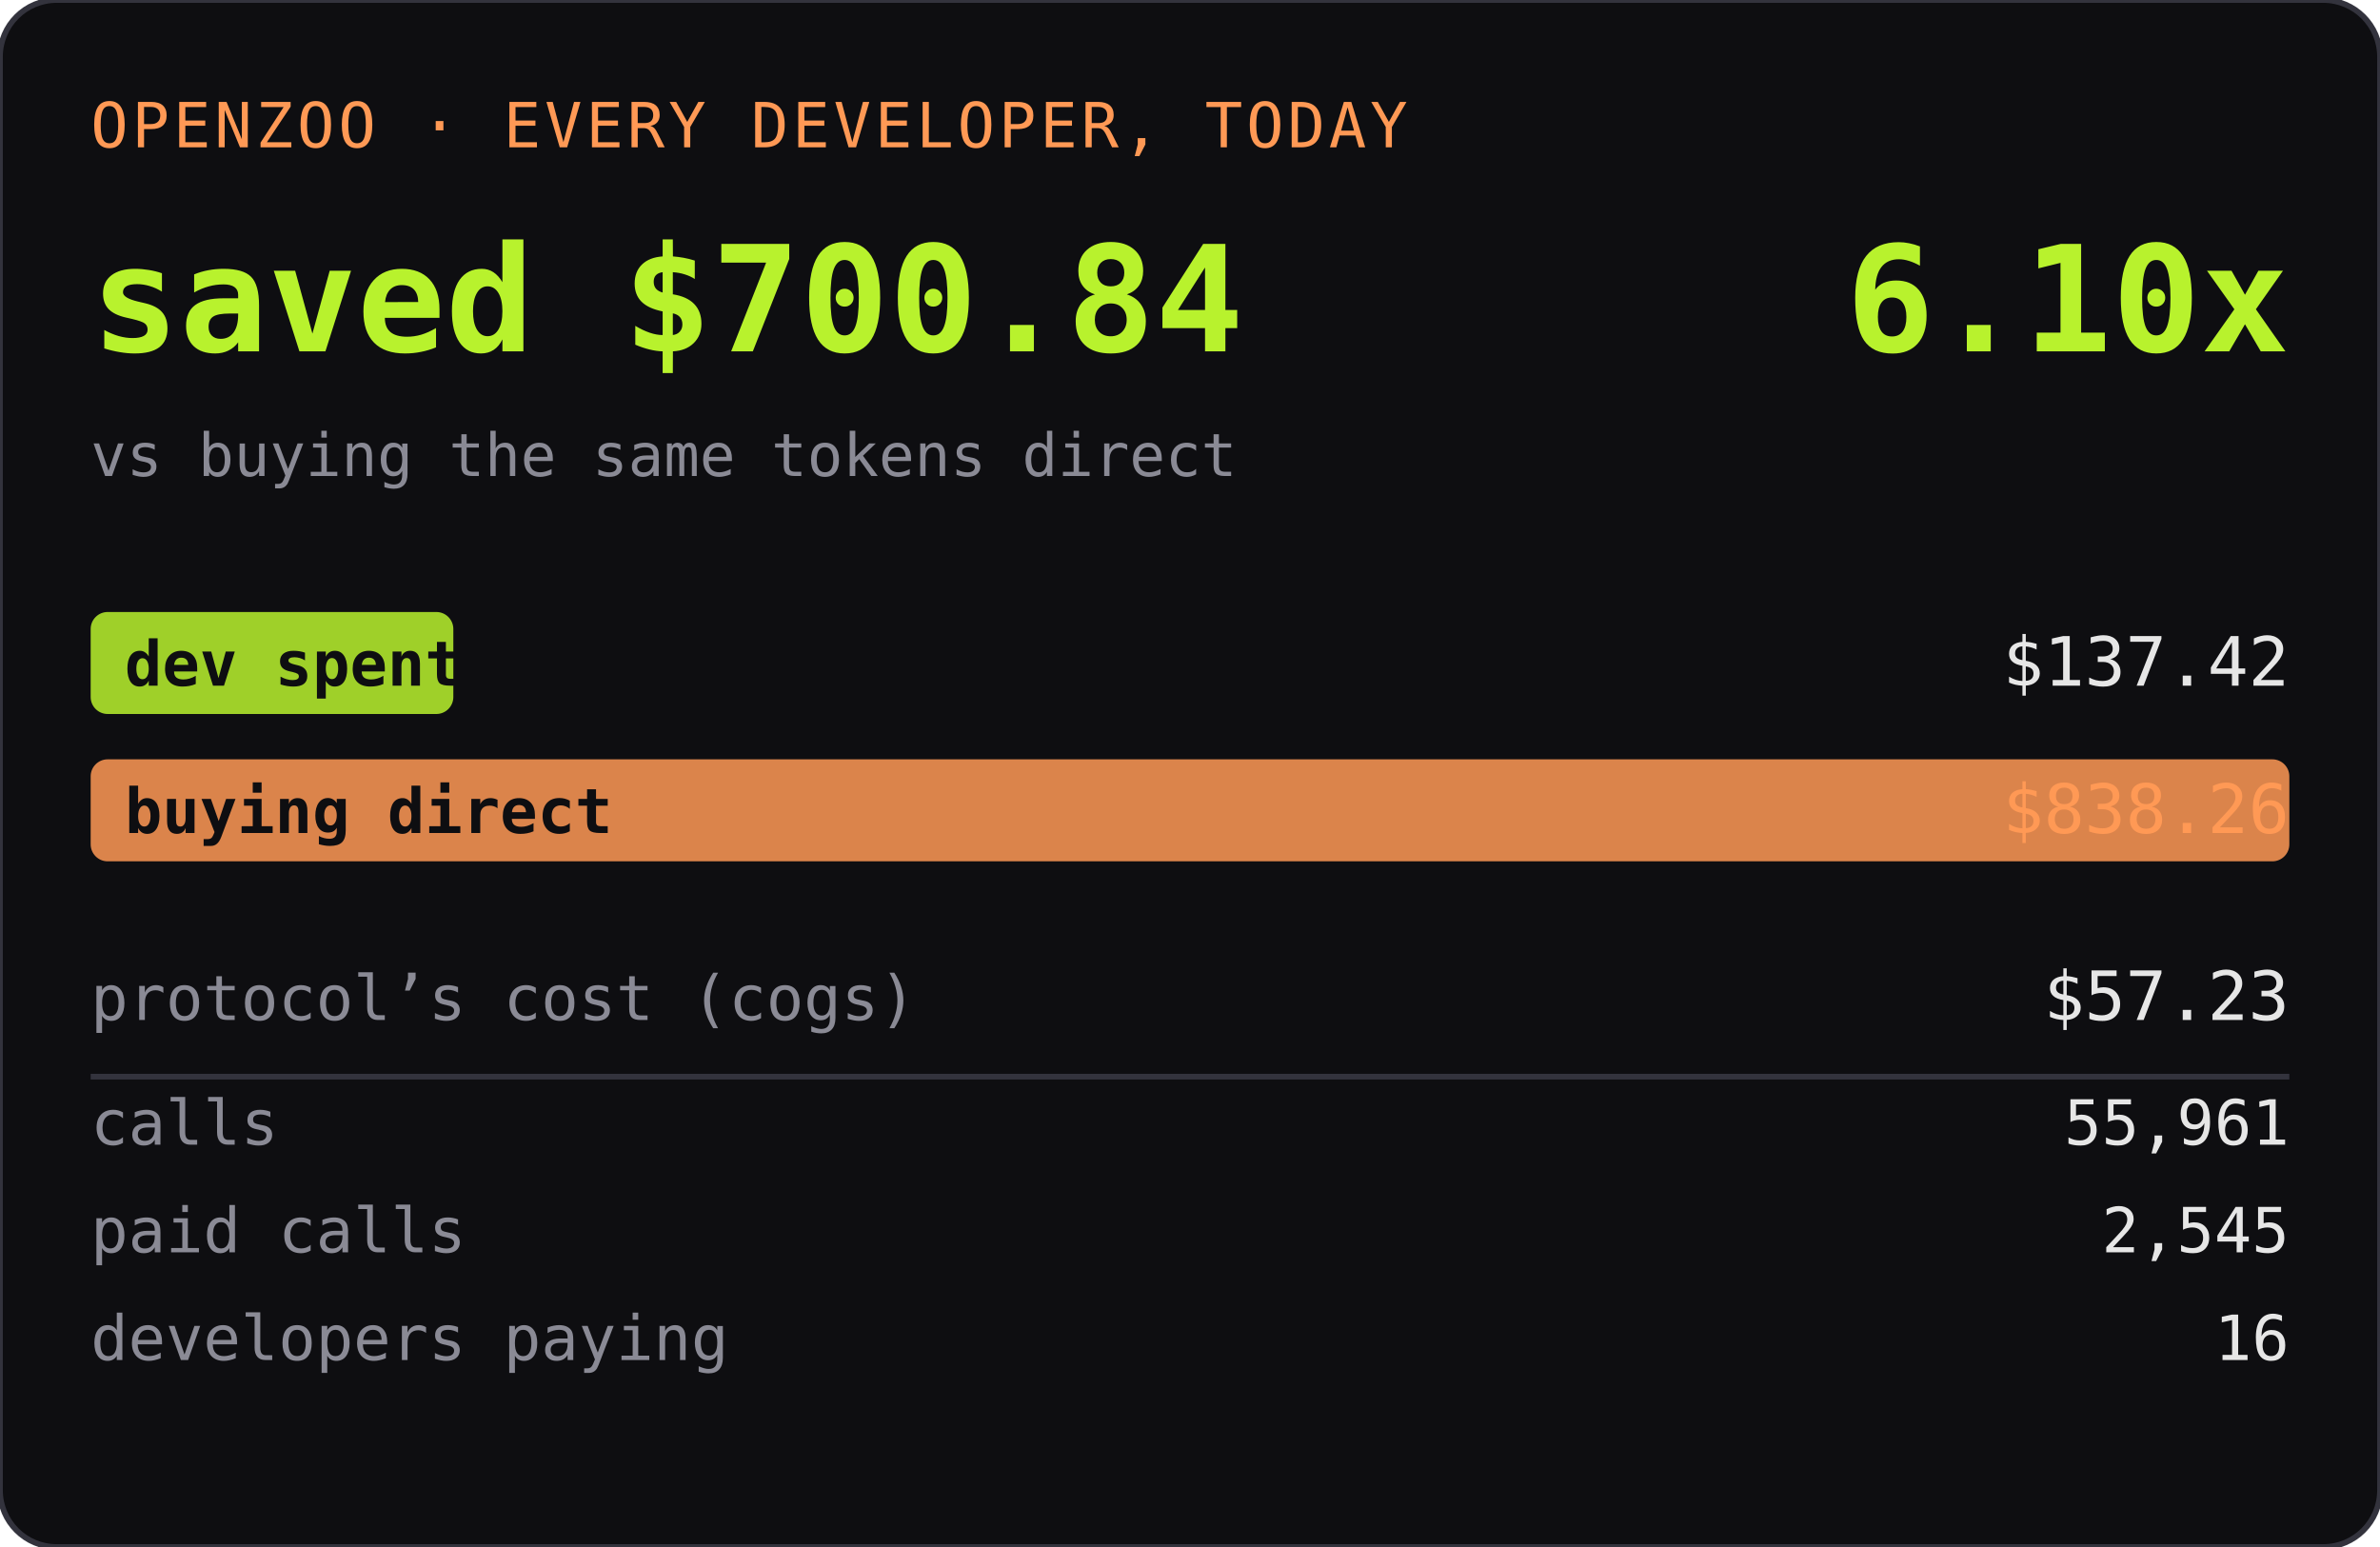
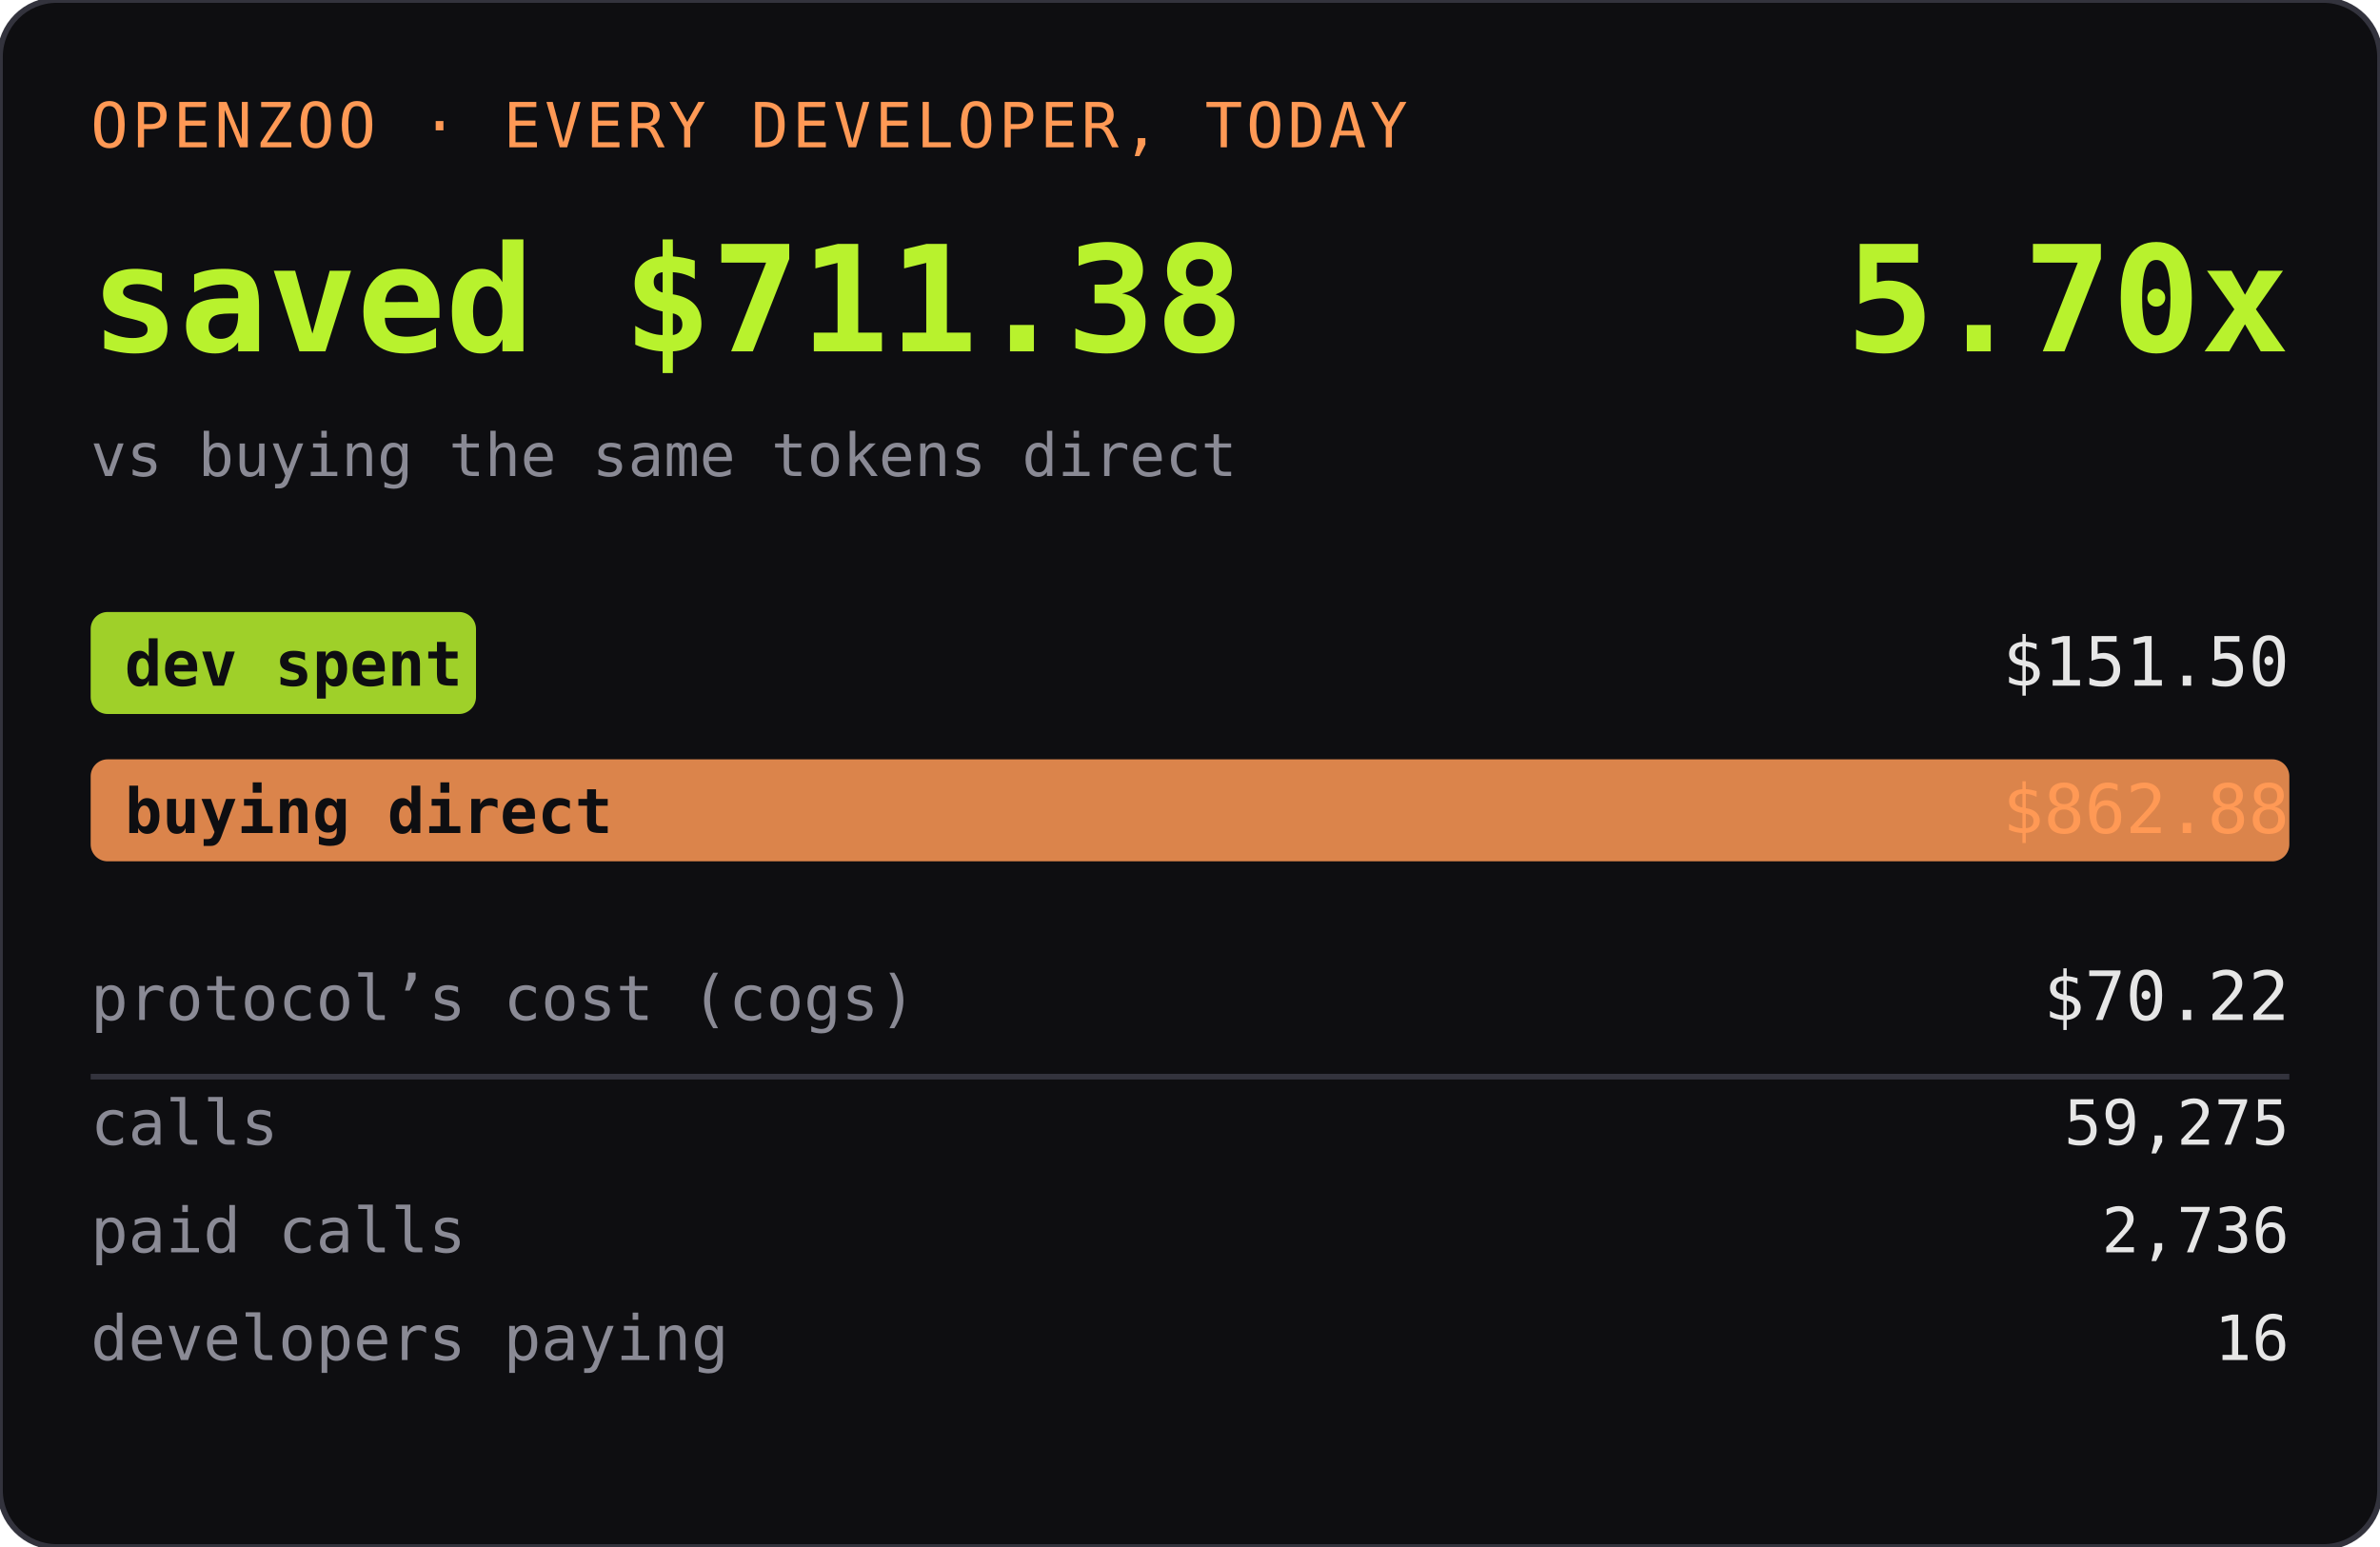
<svg xmlns="http://www.w3.org/2000/svg" width="420" height="273" role="img" aria-label="OPENZOO · EVERY DEVELOPER, TODAY">
  <rect width="420" height="273" rx="10" fill="#0e0e11" />
  <rect width="420" height="273" rx="10" fill="none" stroke="#33333d" />
  <text x="16" y="26" font-family="ui-monospace,SFMono-Regular,Menlo,monospace" font-size="11" fill="#ff9955" letter-spacing="0.06em">OPENZOO · EVERY DEVELOPER, TODAY</text>
-   <text x="16" y="62" font-family="ui-monospace,SFMono-Regular,Menlo,monospace" font-size="26" font-weight="600" fill="#b8f22d">saved $700.84</text>
-   <text x="404" y="62" text-anchor="end" font-family="ui-monospace,SFMono-Regular,Menlo,monospace" font-size="26" font-weight="600" fill="#b8f22d">6.10x</text>
+   <text x="16" y="62" font-family="ui-monospace,SFMono-Regular,Menlo,monospace" font-size="26" font-weight="600" fill="#b8f22d">saved $711.38</text>
+   <text x="404" y="62" text-anchor="end" font-family="ui-monospace,SFMono-Regular,Menlo,monospace" font-size="26" font-weight="600" fill="#b8f22d">5.70x</text>
  <text x="16" y="84" font-family="ui-monospace,SFMono-Regular,Menlo,monospace" font-size="10.5" fill="#8a8a95">vs buying the same tokens direct</text>
-   <rect x="16" y="108" width="64" height="18" rx="3" fill="#b8f22d" opacity="0.85" />
+   <rect x="16" y="108" width="68" height="18" rx="3" fill="#b8f22d" opacity="0.85" />
  <text x="22" y="121" font-family="ui-monospace,SFMono-Regular,Menlo,monospace" font-size="11" fill="#0e0e11" font-weight="600">dev spent</text>
-   <text x="404" y="121" text-anchor="end" font-family="ui-monospace,SFMono-Regular,Menlo,monospace" font-size="12" fill="#e6e6e6">$137.42</text>
+   <text x="404" y="121" text-anchor="end" font-family="ui-monospace,SFMono-Regular,Menlo,monospace" font-size="12" fill="#e6e6e6">$151.50</text>
  <rect x="16" y="134" width="388" height="18" rx="3" fill="#ff9955" opacity="0.85" />
  <text x="22" y="147" font-family="ui-monospace,SFMono-Regular,Menlo,monospace" font-size="11" fill="#0e0e11" font-weight="600">buying direct</text>
-   <text x="404" y="147" text-anchor="end" font-family="ui-monospace,SFMono-Regular,Menlo,monospace" font-size="12" fill="#ff9955">$838.26</text>
+   <text x="404" y="147" text-anchor="end" font-family="ui-monospace,SFMono-Regular,Menlo,monospace" font-size="12" fill="#ff9955">$862.88</text>
  <text x="16" y="180" font-family="ui-monospace,SFMono-Regular,Menlo,monospace" font-size="11" fill="#8a8a95">protocol’s cost (cogs)</text>
-   <text x="404" y="180" text-anchor="end" font-family="ui-monospace,SFMono-Regular,Menlo,monospace" font-size="12" fill="#e6e6e6">$57.23</text>
+   <text x="404" y="180" text-anchor="end" font-family="ui-monospace,SFMono-Regular,Menlo,monospace" font-size="12" fill="#e6e6e6">$70.22</text>
  <line x1="16" y1="190" x2="404" y2="190" stroke="#33333d" />
  <text x="16" y="202" font-family="ui-monospace,SFMono-Regular,Menlo,monospace" font-size="11" fill="#8a8a95">calls</text>
-   <text x="404" y="202" text-anchor="end" font-family="ui-monospace,SFMono-Regular,Menlo,monospace" font-size="11" fill="#e6e6e6">55,961</text>
+   <text x="404" y="202" text-anchor="end" font-family="ui-monospace,SFMono-Regular,Menlo,monospace" font-size="11" fill="#e6e6e6">59,275</text>
  <text x="16" y="221" font-family="ui-monospace,SFMono-Regular,Menlo,monospace" font-size="11" fill="#8a8a95">paid calls</text>
-   <text x="404" y="221" text-anchor="end" font-family="ui-monospace,SFMono-Regular,Menlo,monospace" font-size="11" fill="#e6e6e6">2,545</text>
+   <text x="404" y="221" text-anchor="end" font-family="ui-monospace,SFMono-Regular,Menlo,monospace" font-size="11" fill="#e6e6e6">2,736</text>
  <text x="16" y="240" font-family="ui-monospace,SFMono-Regular,Menlo,monospace" font-size="11" fill="#8a8a95">developers paying</text>
  <text x="404" y="240" text-anchor="end" font-family="ui-monospace,SFMono-Regular,Menlo,monospace" font-size="11" fill="#e6e6e6">16</text>
</svg>
